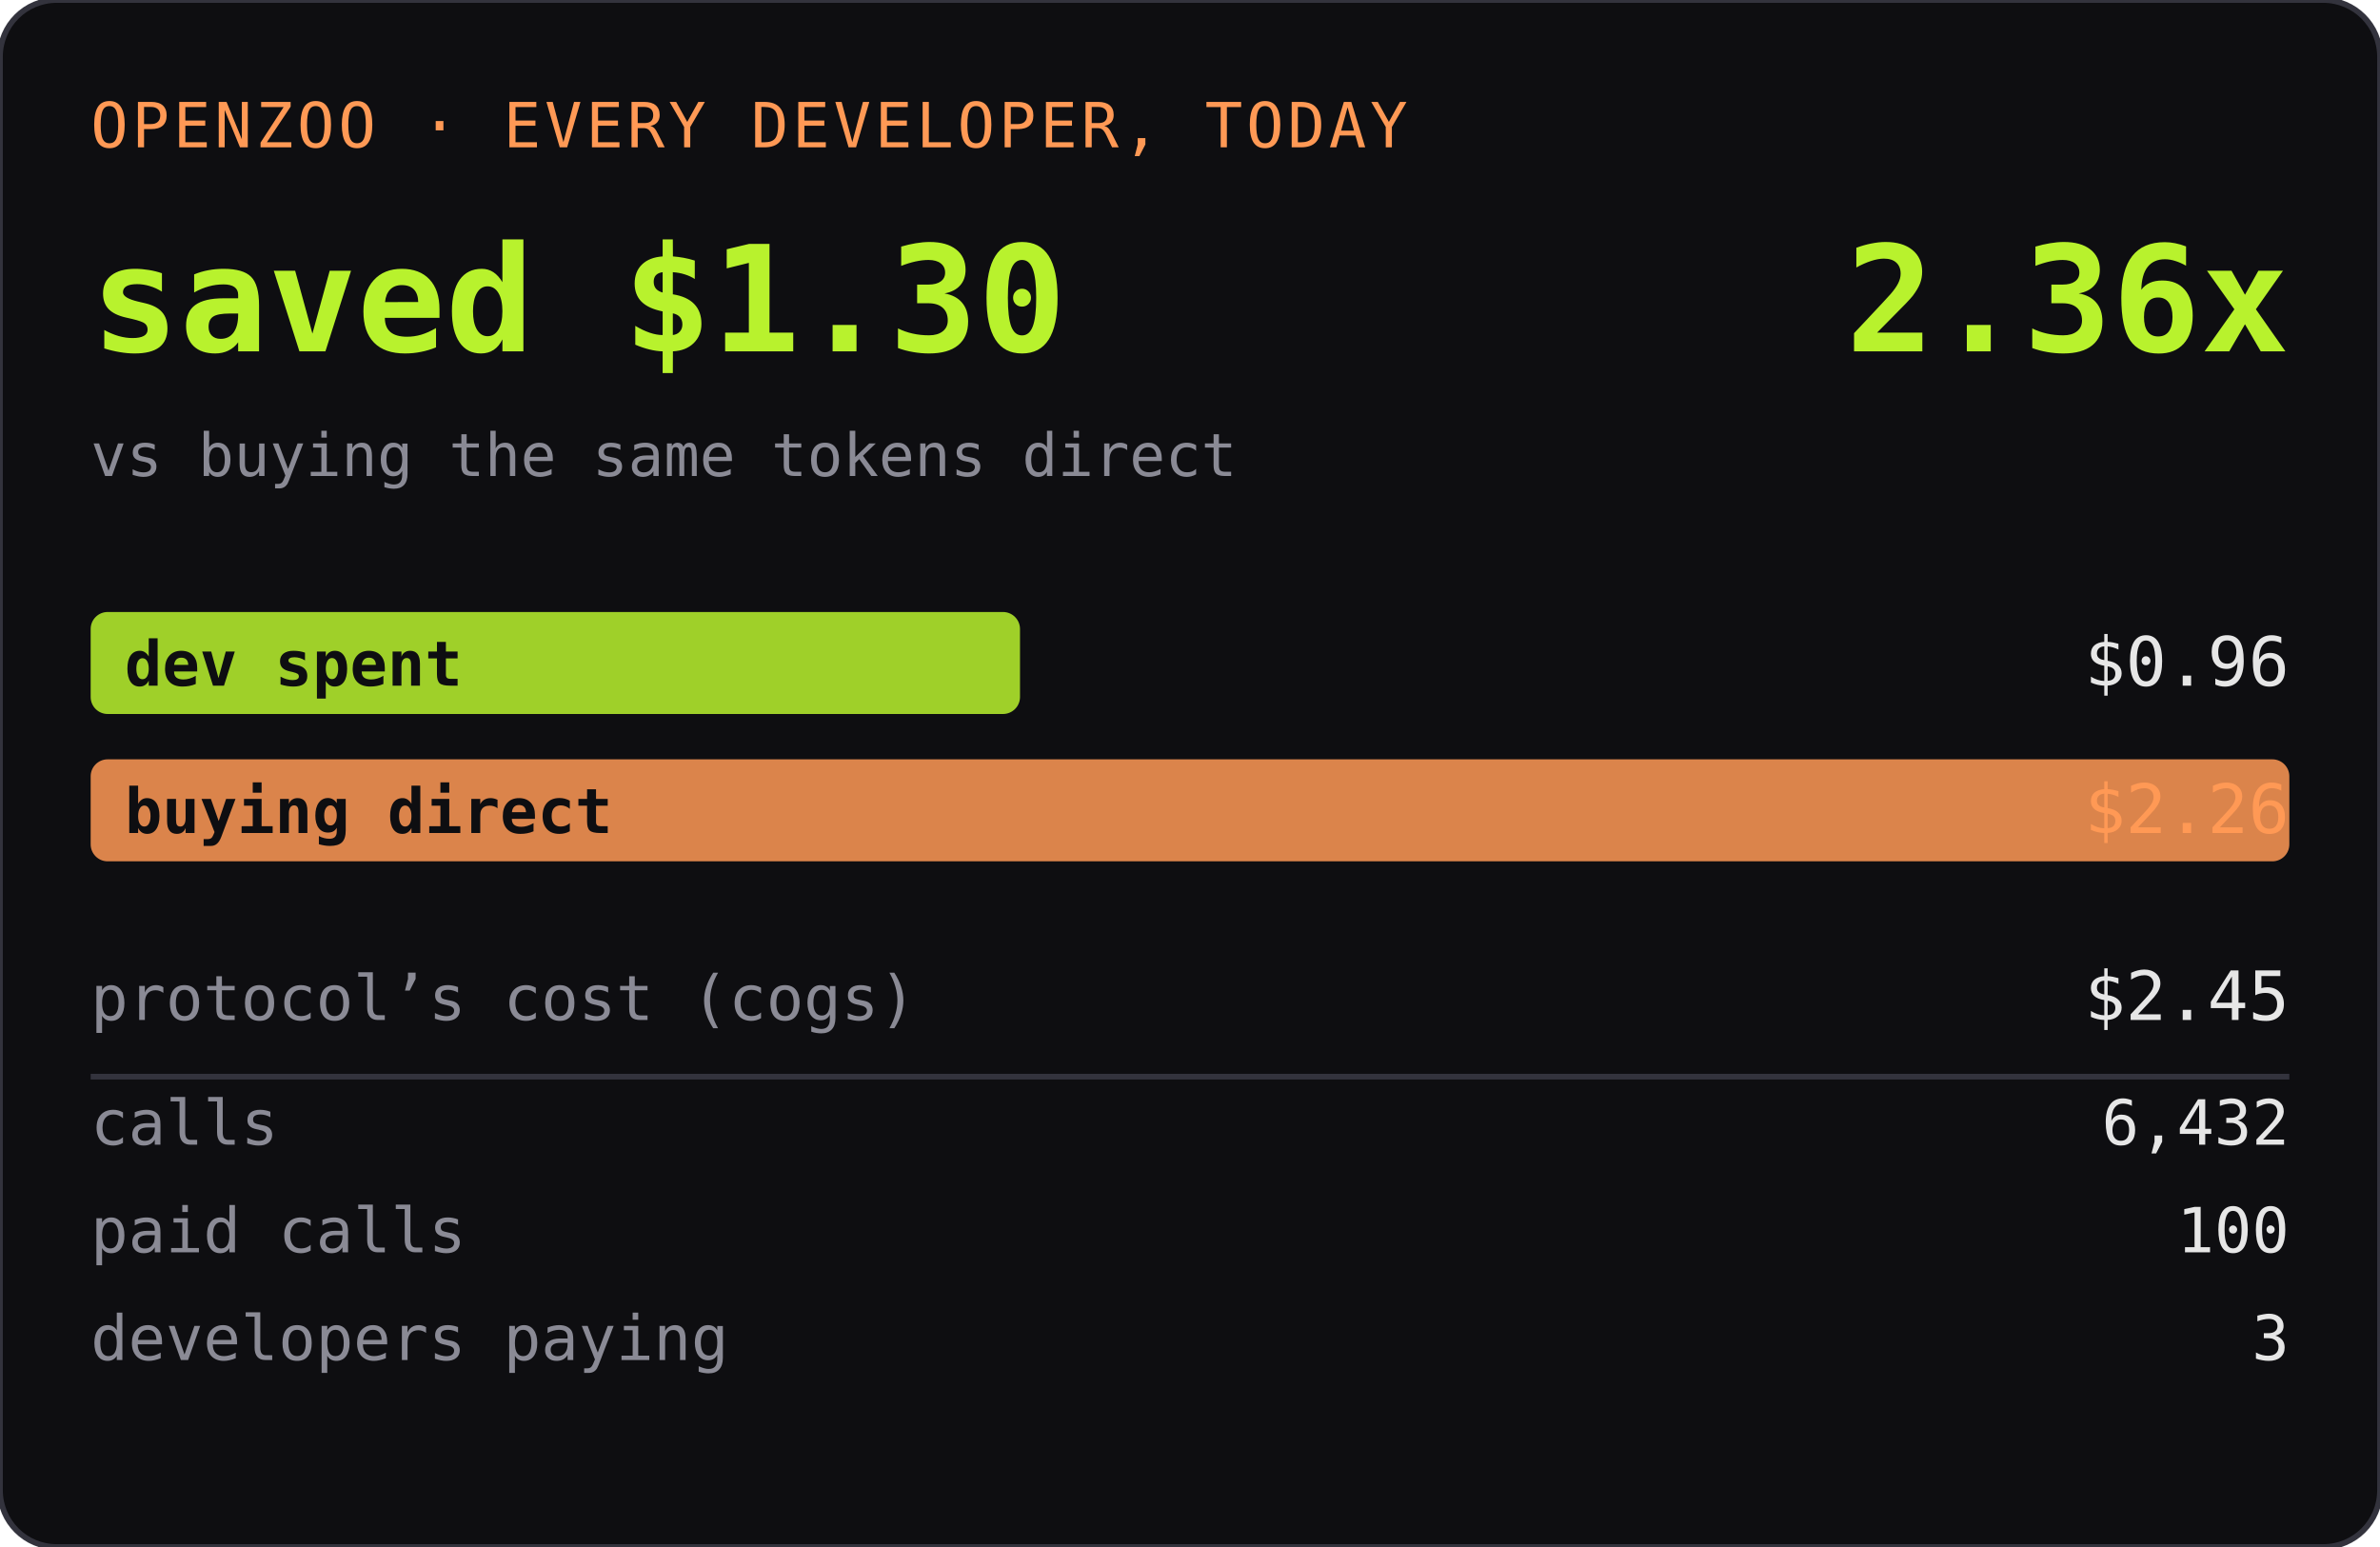
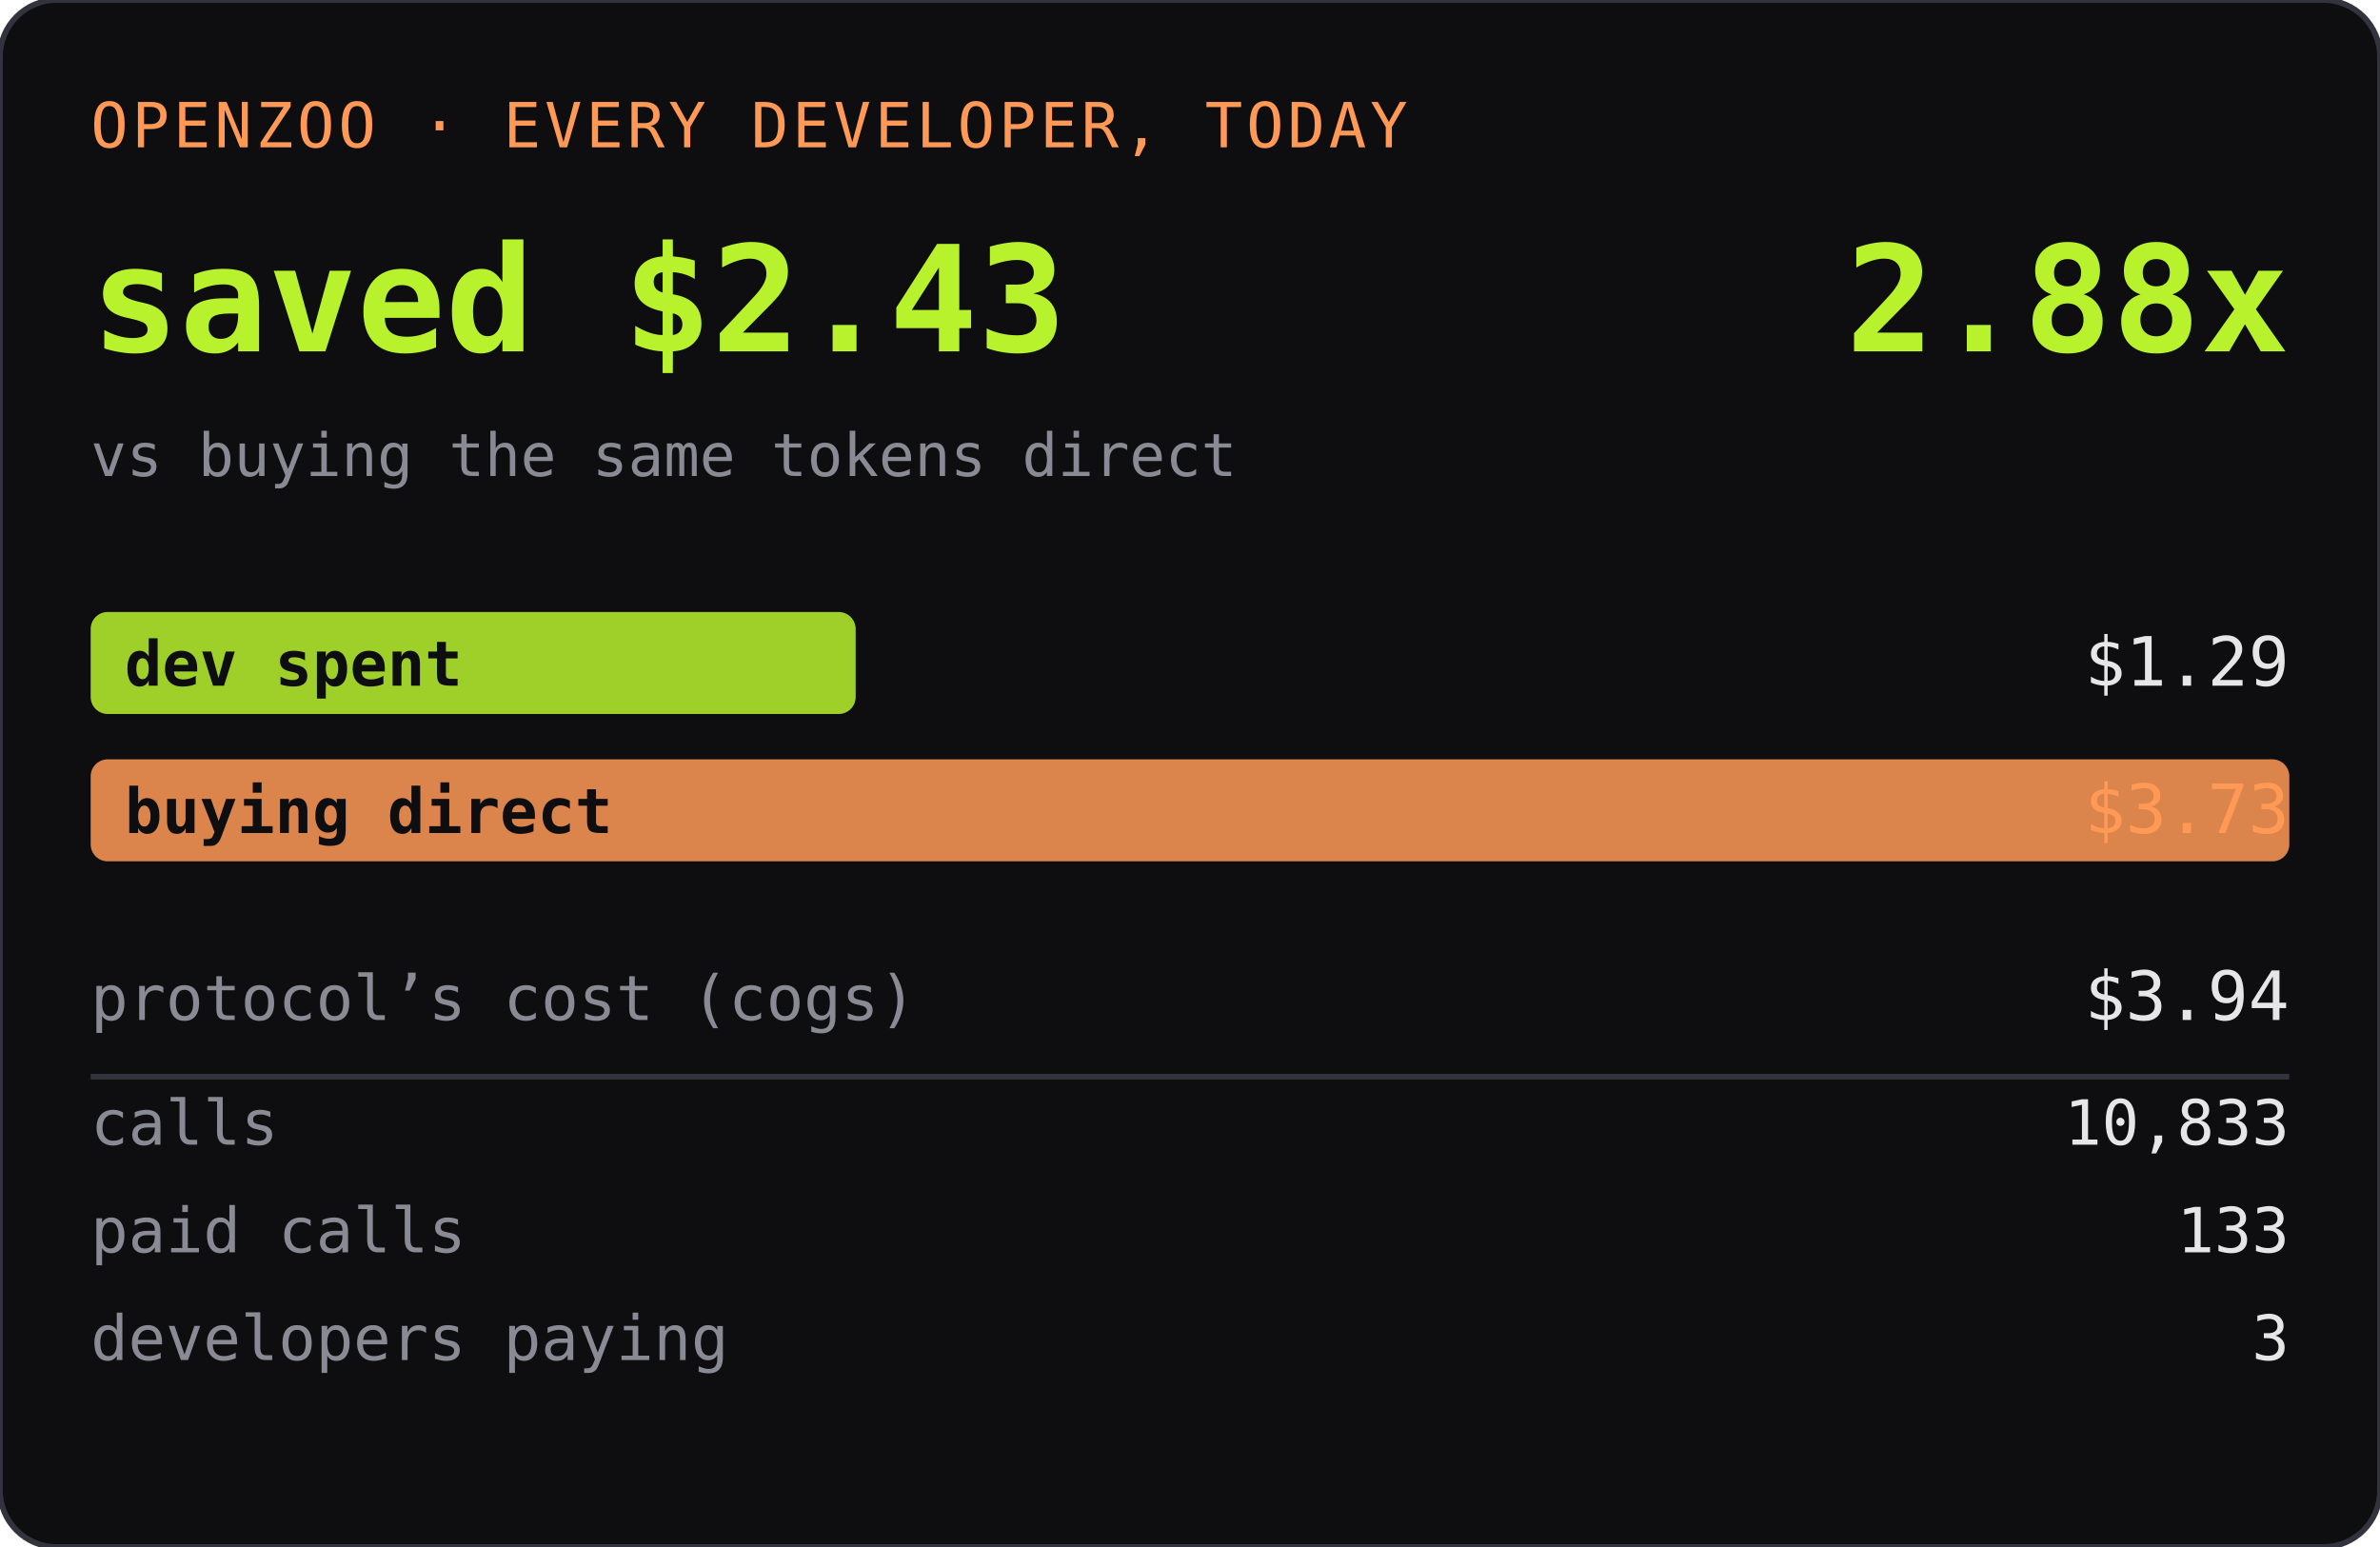
<svg xmlns="http://www.w3.org/2000/svg" width="420" height="273" role="img" aria-label="OPENZOO · EVERY DEVELOPER, TODAY">
  <rect width="420" height="273" rx="10" fill="#0e0e11" />
  <rect width="420" height="273" rx="10" fill="none" stroke="#33333d" />
  <text x="16" y="26" font-family="ui-monospace,SFMono-Regular,Menlo,monospace" font-size="11" fill="#ff9955" letter-spacing="0.06em">OPENZOO · EVERY DEVELOPER, TODAY</text>
-   <text x="16" y="62" font-family="ui-monospace,SFMono-Regular,Menlo,monospace" font-size="26" font-weight="600" fill="#b8f22d">saved $1.30</text>
-   <text x="404" y="62" text-anchor="end" font-family="ui-monospace,SFMono-Regular,Menlo,monospace" font-size="26" font-weight="600" fill="#b8f22d">2.36x</text>
+   <text x="16" y="62" font-family="ui-monospace,SFMono-Regular,Menlo,monospace" font-size="26" font-weight="600" fill="#b8f22d">saved $2.43</text>
+   <text x="404" y="62" text-anchor="end" font-family="ui-monospace,SFMono-Regular,Menlo,monospace" font-size="26" font-weight="600" fill="#b8f22d">2.88x</text>
  <text x="16" y="84" font-family="ui-monospace,SFMono-Regular,Menlo,monospace" font-size="10.5" fill="#8a8a95">vs buying the same tokens direct</text>
-   <rect x="16" y="108" width="164" height="18" rx="3" fill="#b8f22d" opacity="0.85" />
+   <rect x="16" y="108" width="135" height="18" rx="3" fill="#b8f22d" opacity="0.85" />
  <text x="22" y="121" font-family="ui-monospace,SFMono-Regular,Menlo,monospace" font-size="11" fill="#0e0e11" font-weight="600">dev spent</text>
-   <text x="404" y="121" text-anchor="end" font-family="ui-monospace,SFMono-Regular,Menlo,monospace" font-size="12" fill="#e6e6e6">$0.96</text>
+   <text x="404" y="121" text-anchor="end" font-family="ui-monospace,SFMono-Regular,Menlo,monospace" font-size="12" fill="#e6e6e6">$1.29</text>
  <rect x="16" y="134" width="388" height="18" rx="3" fill="#ff9955" opacity="0.85" />
  <text x="22" y="147" font-family="ui-monospace,SFMono-Regular,Menlo,monospace" font-size="11" fill="#0e0e11" font-weight="600">buying direct</text>
-   <text x="404" y="147" text-anchor="end" font-family="ui-monospace,SFMono-Regular,Menlo,monospace" font-size="12" fill="#ff9955">$2.26</text>
+   <text x="404" y="147" text-anchor="end" font-family="ui-monospace,SFMono-Regular,Menlo,monospace" font-size="12" fill="#ff9955">$3.73</text>
  <text x="16" y="180" font-family="ui-monospace,SFMono-Regular,Menlo,monospace" font-size="11" fill="#8a8a95">protocol’s cost (cogs)</text>
-   <text x="404" y="180" text-anchor="end" font-family="ui-monospace,SFMono-Regular,Menlo,monospace" font-size="12" fill="#e6e6e6">$2.45</text>
+   <text x="404" y="180" text-anchor="end" font-family="ui-monospace,SFMono-Regular,Menlo,monospace" font-size="12" fill="#e6e6e6">$3.94</text>
  <line x1="16" y1="190" x2="404" y2="190" stroke="#33333d" />
  <text x="16" y="202" font-family="ui-monospace,SFMono-Regular,Menlo,monospace" font-size="11" fill="#8a8a95">calls</text>
-   <text x="404" y="202" text-anchor="end" font-family="ui-monospace,SFMono-Regular,Menlo,monospace" font-size="11" fill="#e6e6e6">6,432</text>
+   <text x="404" y="202" text-anchor="end" font-family="ui-monospace,SFMono-Regular,Menlo,monospace" font-size="11" fill="#e6e6e6">10,833</text>
  <text x="16" y="221" font-family="ui-monospace,SFMono-Regular,Menlo,monospace" font-size="11" fill="#8a8a95">paid calls</text>
-   <text x="404" y="221" text-anchor="end" font-family="ui-monospace,SFMono-Regular,Menlo,monospace" font-size="11" fill="#e6e6e6">100</text>
+   <text x="404" y="221" text-anchor="end" font-family="ui-monospace,SFMono-Regular,Menlo,monospace" font-size="11" fill="#e6e6e6">133</text>
  <text x="16" y="240" font-family="ui-monospace,SFMono-Regular,Menlo,monospace" font-size="11" fill="#8a8a95">developers paying</text>
  <text x="404" y="240" text-anchor="end" font-family="ui-monospace,SFMono-Regular,Menlo,monospace" font-size="11" fill="#e6e6e6">3</text>
</svg>
